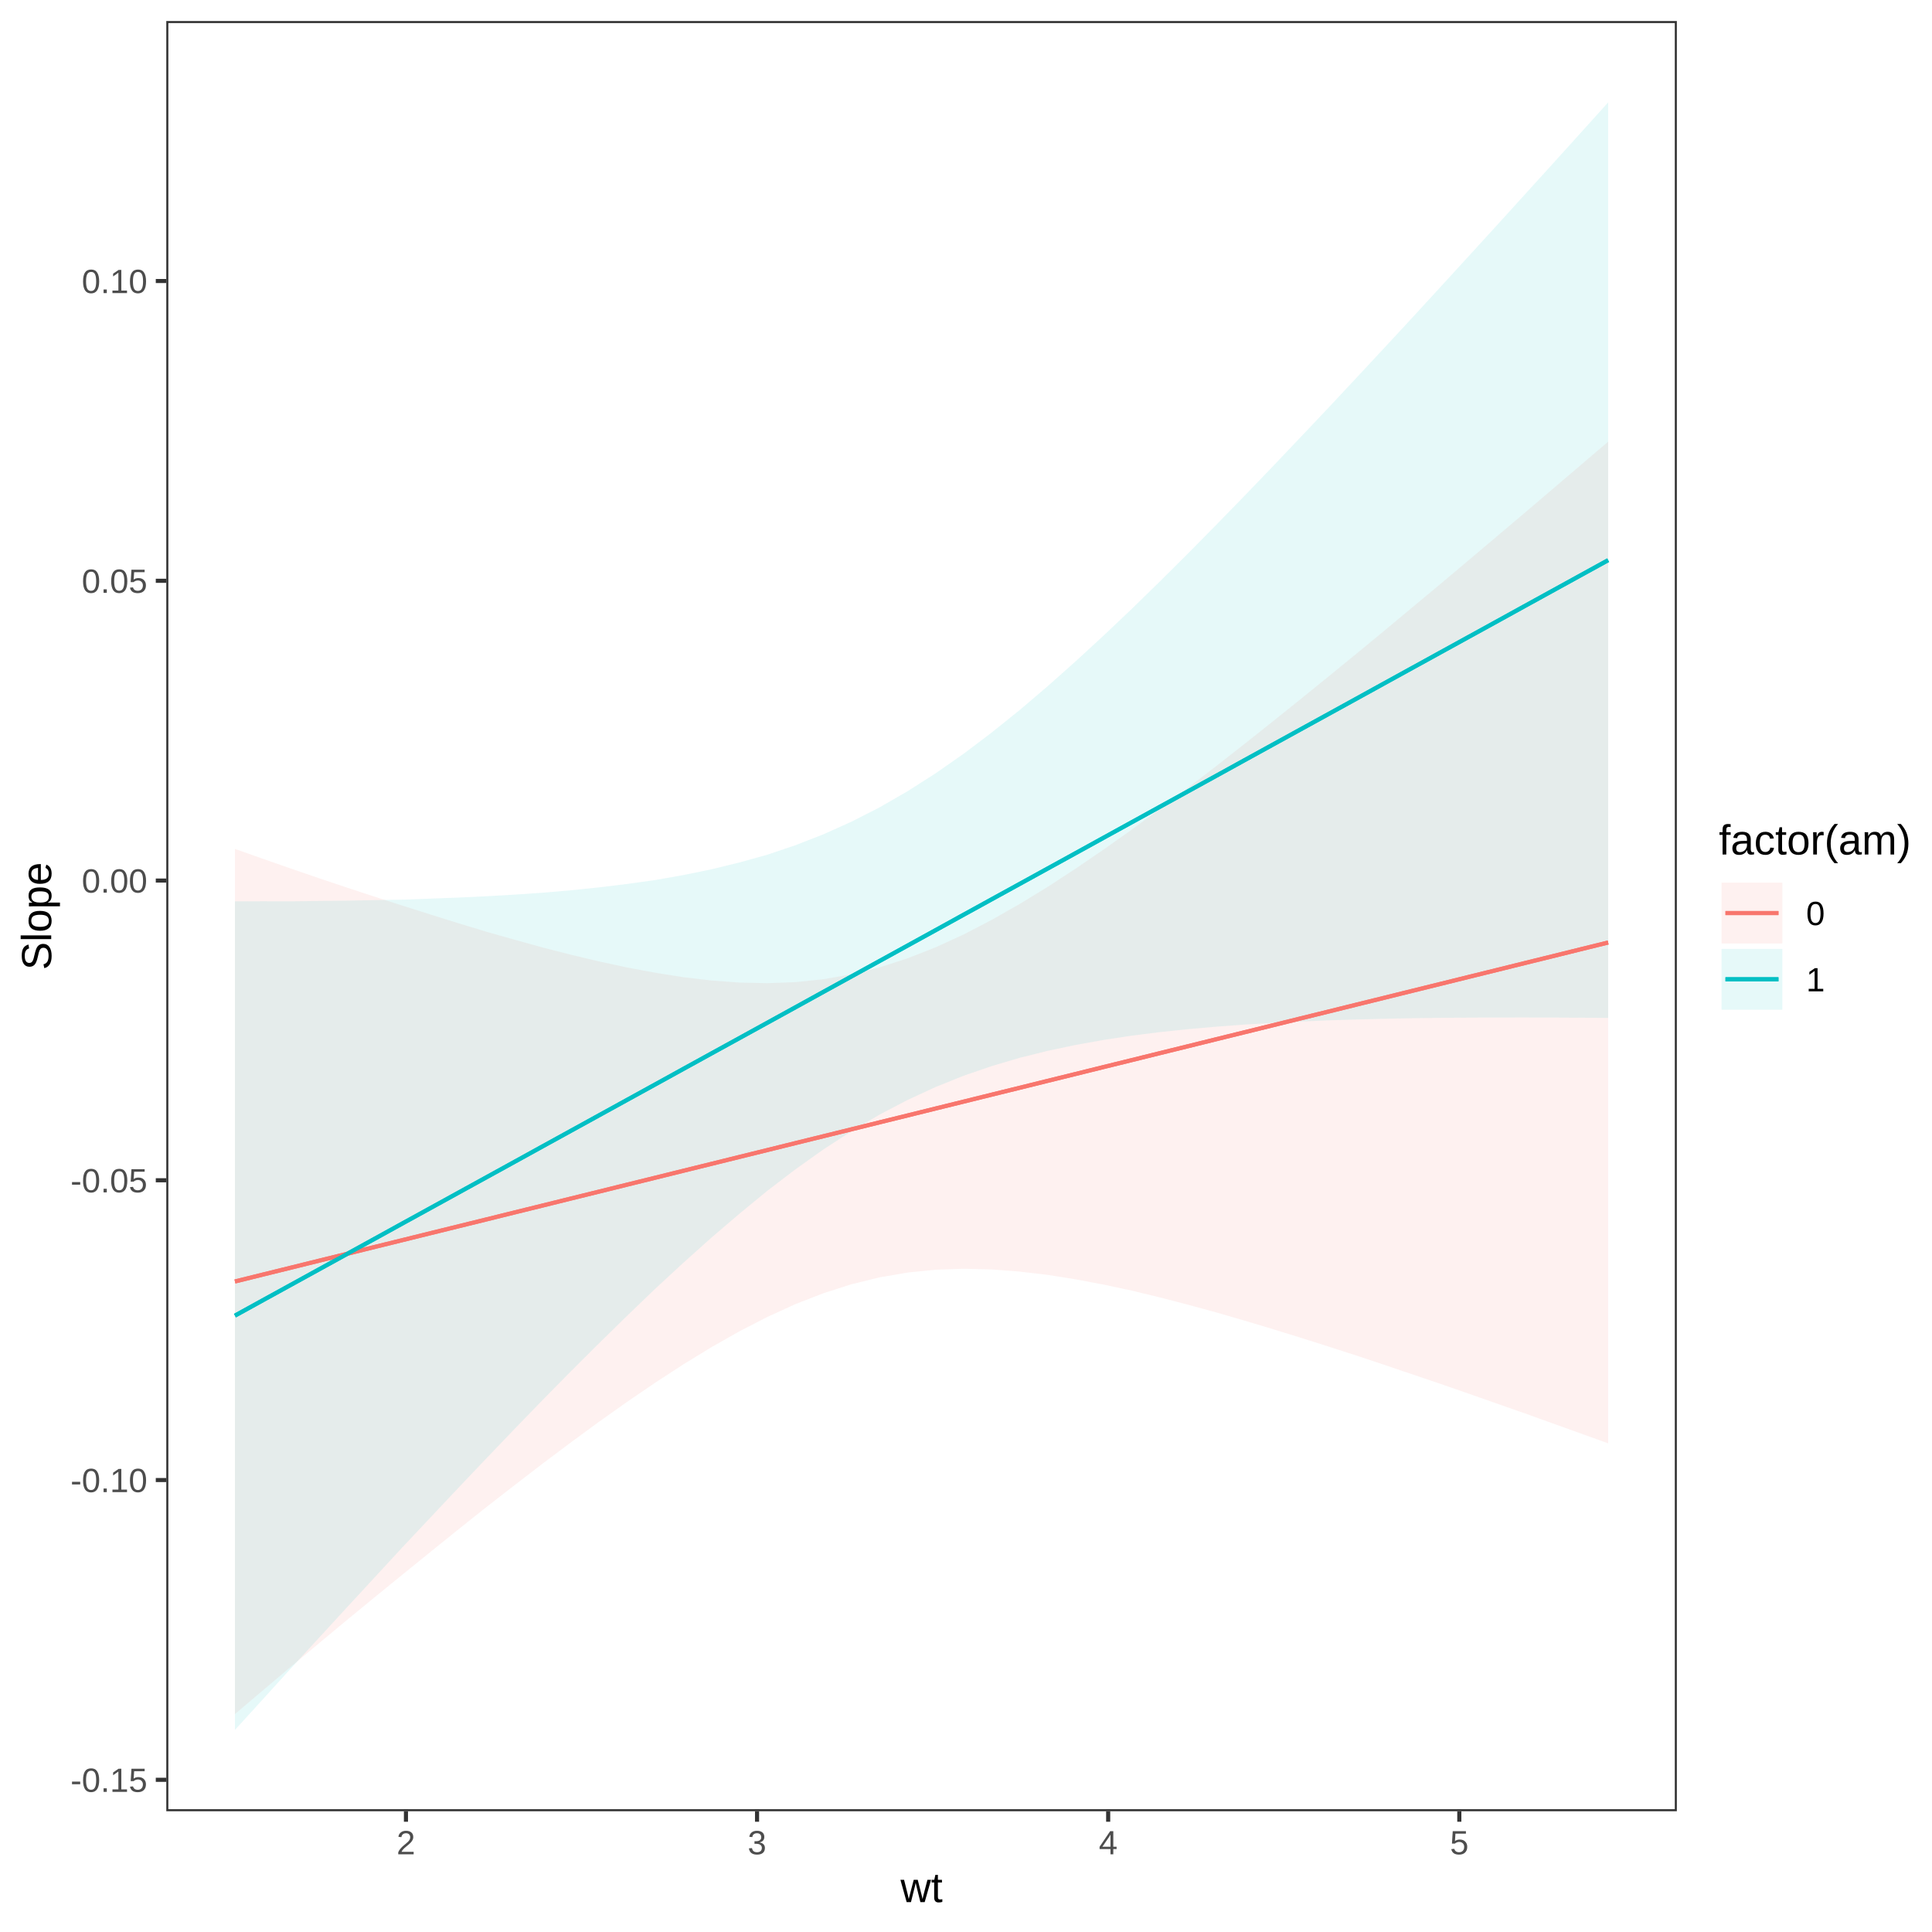
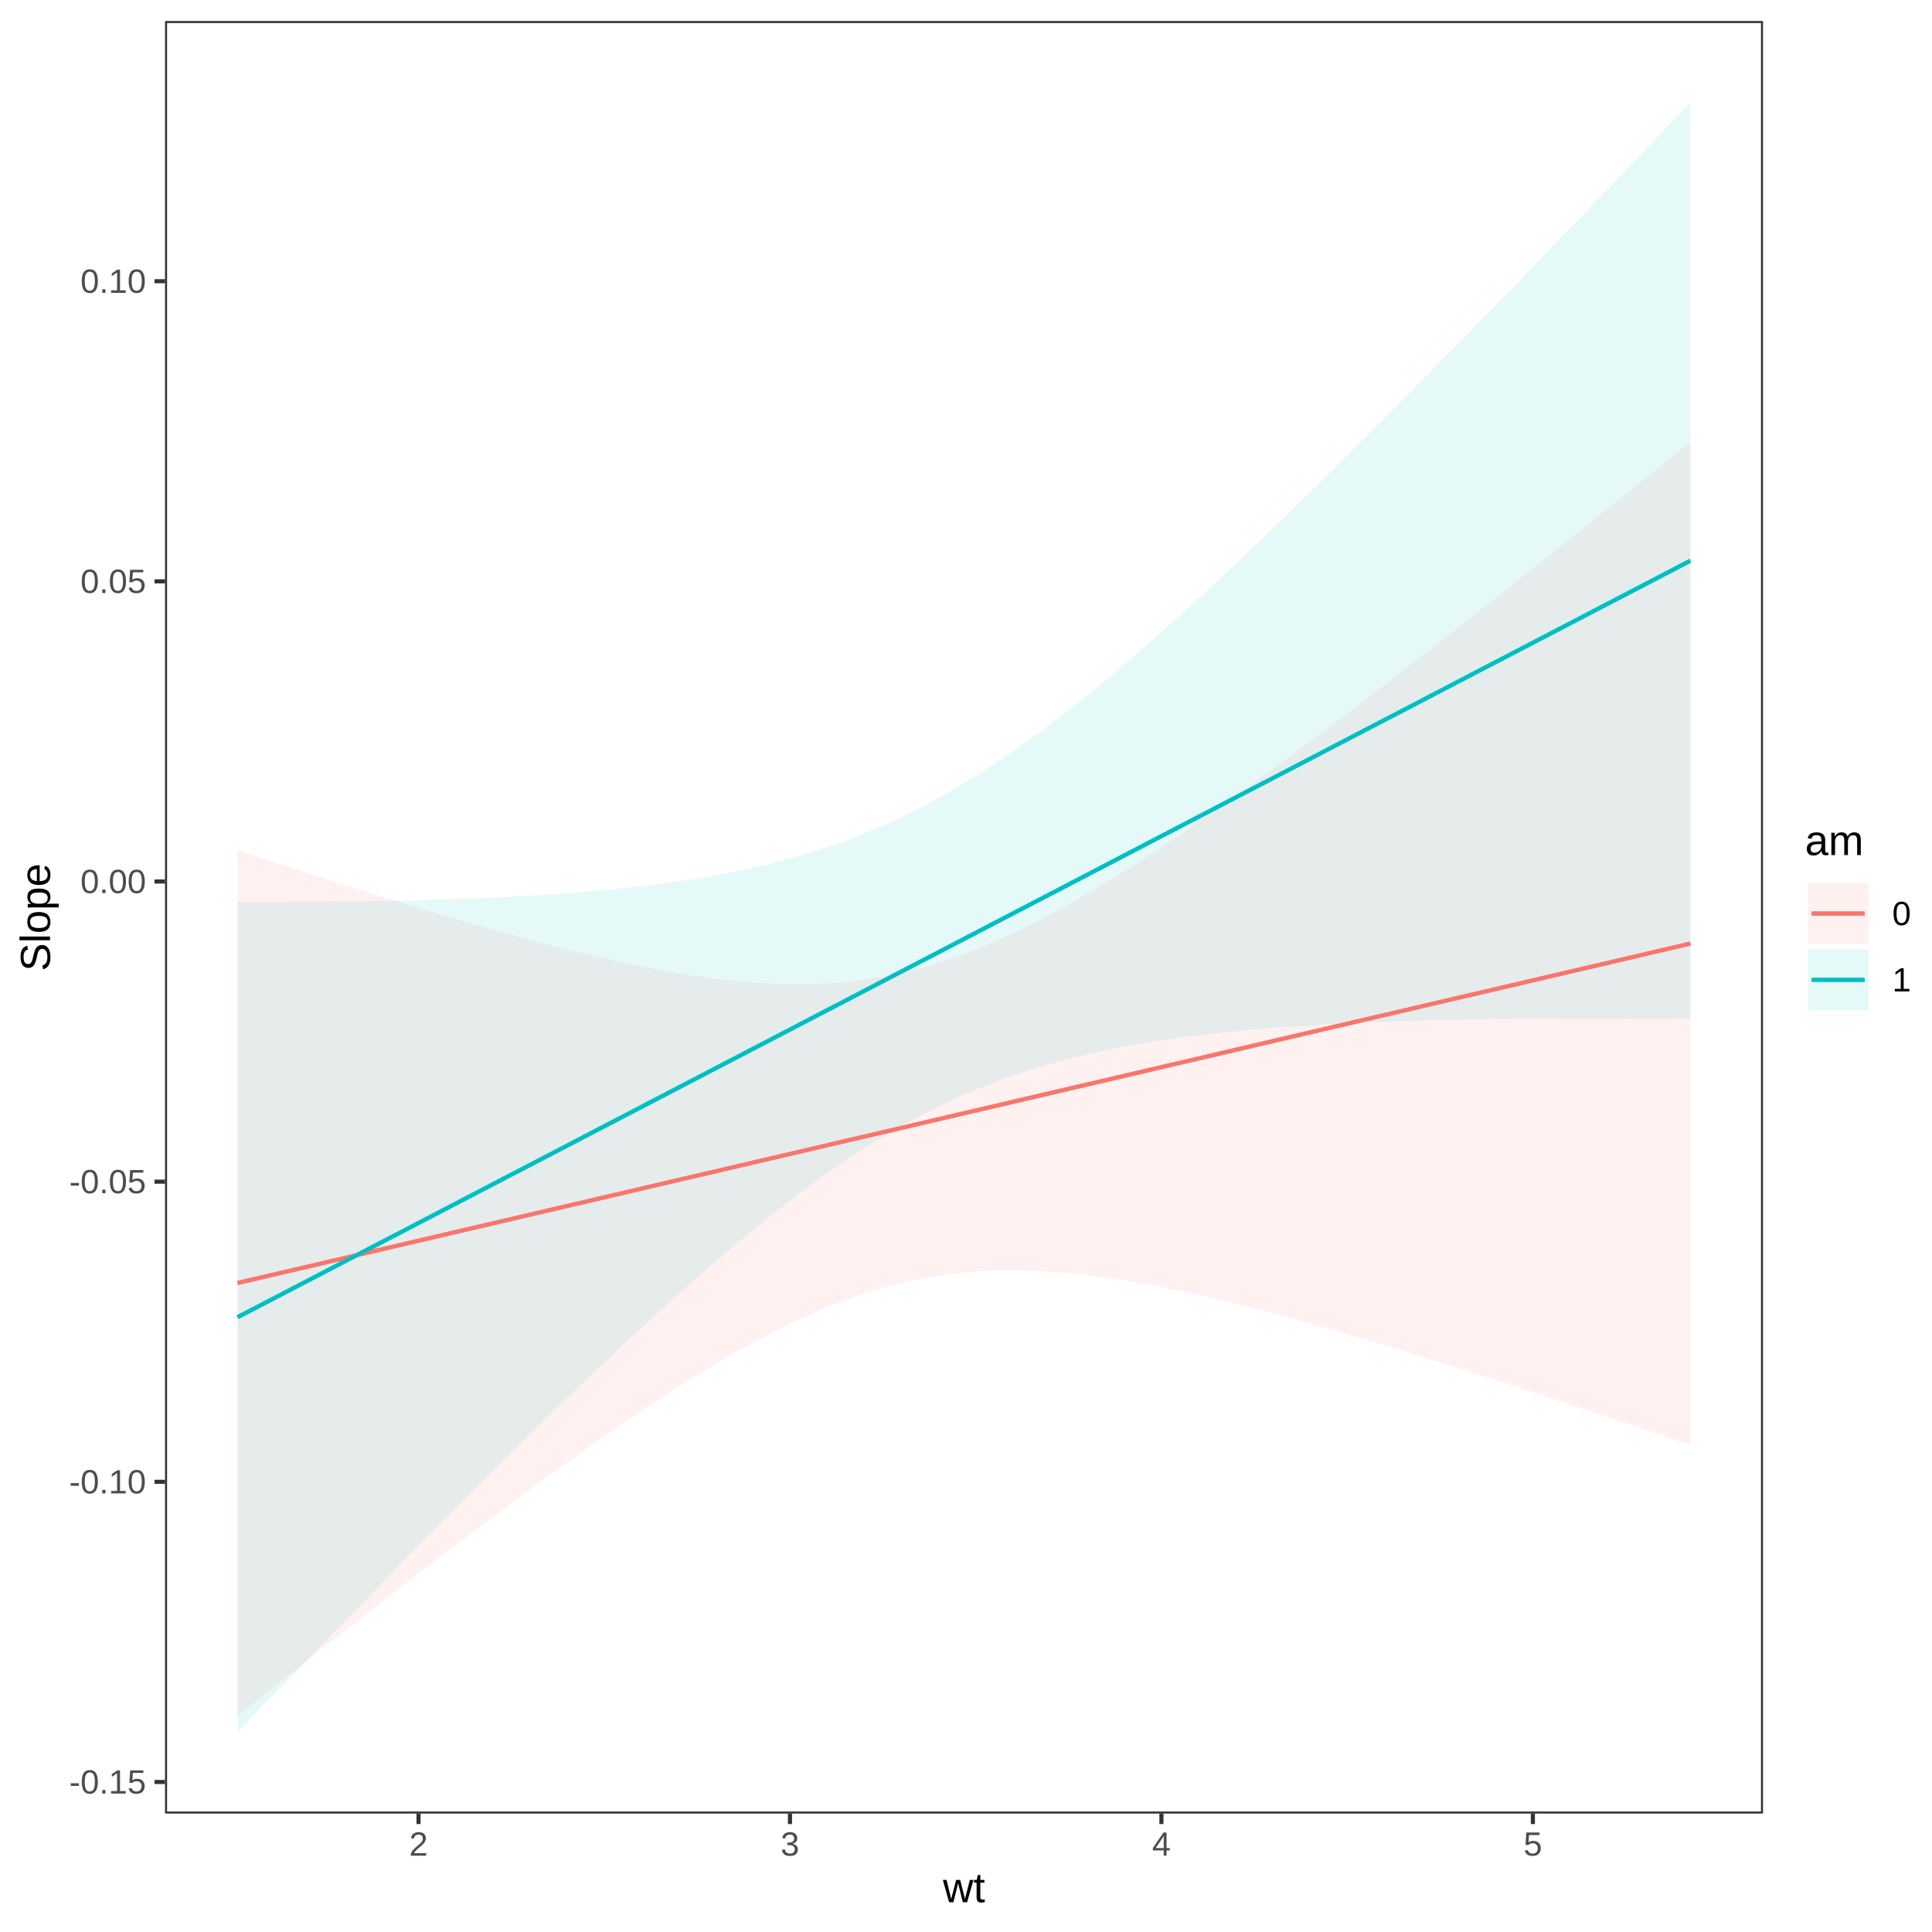
<svg xmlns="http://www.w3.org/2000/svg" width="504.00pt" height="504.00pt" viewBox="0 0 504.00 504.00">
  <g class="svglite">
    <defs>
      <style type="text/css">
    .svglite line, .svglite polyline, .svglite polygon, .svglite path, .svglite rect, .svglite circle {
      fill: none;
      stroke: #000000;
      stroke-linecap: round;
      stroke-linejoin: round;
      stroke-miterlimit: 10.00;
    }
    .svglite text {
      white-space: pre;
    }
    .svglite g.glyphgroup path {
      fill: inherit;
      stroke: none;
    }
  </style>
    </defs>
    <rect width="100%" height="100%" style="stroke: none; fill: #FFFFFF;" />
    <defs>
      <clipPath id="cpMC4wMHw1MDQuMDB8MC4wMHw1MDQuMDA=">
        <rect x="0.00" y="0.00" width="504.00" height="504.00" />
      </clipPath>
    </defs>
    <g clip-path="url(#cpMC4wMHw1MDQuMDB8MC4wMHw1MDQuMDA=)">
-       <rect x="0" y="0.00" width="504.00" height="504.00" style="stroke-width: 1.07; stroke: #FFFFFF; fill: #FFFFFF;" />
+       <rect x="0.00" y="0.00" width="504.00" height="504.00" style="stroke-width: 1.07; stroke: #FFFFFF; fill: #FFFFFF;" />
    </g>
    <defs>
-       <clipPath id="cpNDMuMzh8NDM3LjQ0fDUuNDh8NDcyLjUw">
-         <rect x="43.38" y="5.48" width="394.06" height="467.02" />
+       <clipPath id="cpNDMuMDV8NDU5LjkxfDUuNDh8NDczLjEw">
+         <rect x="43.05" y="5.48" width="416.87" height="467.62" />
      </clipPath>
    </defs>
-     <g clip-path="url(#cpNDMuMzh8NDM3LjQ0fDUuNDh8NDcyLjUw)">
-       <rect x="43.38" y="5.48" width="394.06" height="467.02" style="stroke-width: 1.07; stroke: none; fill: #FFFFFF;" />
-       <polygon points="61.29,221.45 68.60,224.04 75.91,226.60 83.22,229.10 90.53,231.56 97.84,233.96 105.15,236.30 112.47,238.62 119.78,240.91 127.09,243.12 134.40,245.19 141.71,247.21 149.02,249.08 156.33,250.82 163.64,252.40 170.95,253.76 178.26,254.92 185.57,255.78 192.89,256.32 200.20,256.48 207.51,256.21 214.82,255.44 222.13,254.17 229.44,252.36 236.75,250.00 244.06,247.13 251.37,243.78 258.68,239.98 266.00,235.82 273.31,231.35 280.62,226.58 287.93,221.59 295.24,216.42 302.55,211.04 309.86,205.53 317.17,199.93 324.48,194.20 331.79,188.40 339.10,182.53 346.42,176.60 353.73,170.63 361.04,164.60 368.35,158.51 375.66,152.43 382.97,146.27 390.28,140.10 397.59,133.92 404.90,127.69 412.21,121.45 419.52,115.22 419.52,376.52 412.21,373.89 404.90,371.27 397.59,368.64 390.28,366.08 382.97,363.51 375.66,360.97 368.35,358.50 361.04,356.02 353.73,353.59 346.42,351.23 339.10,348.91 331.79,346.65 324.48,344.46 317.17,342.34 309.86,340.35 302.55,338.45 295.24,336.68 287.93,335.12 280.62,333.74 273.31,332.58 266.00,331.72 258.68,331.16 251.37,330.98 244.06,331.23 236.75,331.97 229.44,333.23 222.13,335.02 214.82,337.36 207.51,340.20 200.20,343.54 192.89,347.30 185.57,351.45 178.26,355.93 170.95,360.69 163.64,365.67 156.33,370.85 149.02,376.21 141.71,381.69 134.40,387.31 127.09,392.99 119.78,398.81 112.47,404.71 105.15,410.64 97.84,416.59 90.53,422.59 83.22,428.67 75.91,434.77 68.60,440.95 61.29,447.15 " style="stroke-width: 0.00; stroke: none; stroke-linecap: butt; fill: #F8766D; fill-opacity: 0.10;" />
-       <polyline points="61.29,221.45 68.60,224.04 75.91,226.60 83.22,229.10 90.53,231.56 97.84,233.96 105.15,236.30 112.47,238.62 119.78,240.91 127.09,243.12 134.40,245.19 141.71,247.21 149.02,249.08 156.33,250.82 163.64,252.40 170.95,253.76 178.26,254.92 185.57,255.78 192.89,256.32 200.20,256.48 207.51,256.21 214.82,255.44 222.13,254.17 229.44,252.36 236.75,250.00 244.06,247.13 251.37,243.78 258.68,239.98 266.00,235.82 273.31,231.35 280.62,226.58 287.93,221.59 295.24,216.42 302.55,211.04 309.86,205.53 317.17,199.93 324.48,194.20 331.79,188.40 339.10,182.53 346.42,176.60 353.73,170.63 361.04,164.60 368.35,158.51 375.66,152.43 382.97,146.27 390.28,140.10 397.59,133.92 404.90,127.69 412.21,121.45 419.52,115.22 " style="stroke-width: 1.07; stroke: none; stroke-linecap: butt;" />
-       <polyline points="419.52,376.52 412.21,373.89 404.90,371.27 397.59,368.64 390.28,366.08 382.97,363.51 375.66,360.97 368.35,358.50 361.04,356.02 353.73,353.59 346.42,351.23 339.10,348.91 331.79,346.65 324.48,344.46 317.17,342.34 309.86,340.35 302.55,338.45 295.24,336.68 287.93,335.12 280.62,333.74 273.31,332.58 266.00,331.72 258.68,331.16 251.37,330.98 244.06,331.23 236.75,331.97 229.44,333.23 222.13,335.02 214.82,337.36 207.51,340.20 200.20,343.54 192.89,347.30 185.57,351.45 178.26,355.93 170.95,360.69 163.64,365.67 156.33,370.85 149.02,376.21 141.71,381.69 134.40,387.31 127.09,392.99 119.78,398.81 112.47,404.71 105.15,410.64 97.84,416.59 90.53,422.59 83.22,428.67 75.91,434.77 68.60,440.95 61.29,447.15 " style="stroke-width: 1.07; stroke: none; stroke-linecap: butt;" />
-       <polygon points="61.29,235.14 68.60,235.11 75.91,235.13 83.22,235.03 90.53,234.95 97.84,234.81 105.15,234.69 112.47,234.42 119.78,234.14 127.09,233.79 134.40,233.37 141.71,232.87 149.02,232.24 156.33,231.48 163.64,230.59 170.95,229.57 178.26,228.28 185.57,226.78 192.89,224.99 200.20,222.96 207.51,220.49 214.82,217.64 222.13,214.35 229.44,210.63 236.75,206.41 244.06,201.74 251.37,196.64 258.68,191.11 266.00,185.23 273.31,179.01 280.62,172.50 287.93,165.77 295.24,158.84 302.55,151.71 309.86,144.44 317.17,137.03 324.48,129.53 331.79,121.93 339.10,114.24 346.42,106.51 353.73,98.69 361.04,90.84 368.35,82.95 375.66,74.99 382.97,67.00 390.28,59.00 397.59,50.95 404.90,42.90 412.21,34.81 419.52,26.71 419.52,265.55 412.21,265.49 404.90,265.45 397.59,265.43 390.28,265.44 382.97,265.47 375.66,265.53 368.35,265.62 361.04,265.77 353.73,265.96 346.42,266.18 339.10,266.50 331.79,266.86 324.48,267.29 317.17,267.84 309.86,268.48 302.55,269.25 295.24,270.17 287.93,271.28 280.62,272.59 273.31,274.13 266.00,275.95 258.68,278.12 251.37,280.63 244.06,283.57 236.75,286.95 229.44,290.77 222.13,295.10 214.82,299.84 207.51,305.04 200.20,310.62 192.89,316.63 185.57,322.88 178.26,329.43 170.95,336.18 163.64,343.20 156.33,350.36 149.02,357.64 141.71,365.06 134.40,372.60 127.09,380.23 119.78,387.92 112.47,395.68 105.15,403.46 97.84,411.38 90.53,419.29 83.22,427.25 75.91,435.20 68.60,443.26 61.29,451.28 " style="stroke-width: 0.00; stroke: none; stroke-linecap: butt; fill: #00BFC4; fill-opacity: 0.10;" />
-       <polyline points="61.29,235.14 68.60,235.11 75.91,235.13 83.22,235.03 90.53,234.95 97.84,234.81 105.15,234.69 112.47,234.42 119.78,234.14 127.09,233.79 134.40,233.37 141.71,232.87 149.02,232.24 156.33,231.48 163.64,230.59 170.95,229.57 178.26,228.28 185.57,226.78 192.89,224.99 200.20,222.96 207.51,220.49 214.82,217.64 222.13,214.35 229.44,210.63 236.75,206.41 244.06,201.74 251.37,196.64 258.68,191.11 266.00,185.23 273.31,179.01 280.62,172.50 287.93,165.77 295.24,158.84 302.55,151.71 309.86,144.44 317.17,137.03 324.48,129.53 331.79,121.93 339.10,114.24 346.42,106.51 353.73,98.69 361.04,90.84 368.35,82.95 375.66,74.99 382.97,67.00 390.28,59.00 397.59,50.95 404.90,42.90 412.21,34.81 419.52,26.71 " style="stroke-width: 1.07; stroke: none; stroke-linecap: butt;" />
-       <polyline points="419.52,265.55 412.21,265.49 404.90,265.45 397.59,265.43 390.28,265.44 382.97,265.47 375.66,265.53 368.35,265.62 361.04,265.77 353.73,265.96 346.42,266.18 339.10,266.50 331.79,266.86 324.48,267.29 317.17,267.84 309.86,268.48 302.55,269.25 295.24,270.17 287.93,271.28 280.62,272.59 273.31,274.13 266.00,275.95 258.68,278.12 251.37,280.63 244.06,283.57 236.75,286.95 229.44,290.77 222.13,295.10 214.82,299.84 207.51,305.04 200.20,310.62 192.89,316.63 185.57,322.88 178.26,329.43 170.95,336.18 163.64,343.20 156.33,350.36 149.02,357.64 141.71,365.06 134.40,372.60 127.09,380.23 119.78,387.92 112.47,395.68 105.15,403.46 97.84,411.38 90.53,419.29 83.22,427.25 75.91,435.20 68.60,443.26 61.29,451.28 " style="stroke-width: 1.07; stroke: none; stroke-linecap: butt;" />
-       <polyline points="61.29,334.30 68.60,332.49 75.91,330.69 83.22,328.88 90.53,327.08 97.84,325.27 105.15,323.47 112.47,321.66 119.78,319.86 127.09,318.06 134.40,316.25 141.71,314.45 149.02,312.64 156.33,310.84 163.64,309.03 170.95,307.23 178.26,305.42 185.57,303.62 192.89,301.81 200.20,300.01 207.51,298.20 214.82,296.40 222.13,294.60 229.44,292.79 236.75,290.99 244.06,289.18 251.37,287.38 258.68,285.57 266.00,283.77 273.31,281.96 280.62,280.16 287.93,278.35 295.24,276.55 302.55,274.74 309.86,272.94 317.17,271.13 324.48,269.33 331.79,267.53 339.10,265.72 346.42,263.92 353.73,262.11 361.04,260.31 368.35,258.50 375.66,256.70 382.97,254.89 390.28,253.09 397.59,251.28 404.90,249.48 412.21,247.67 419.52,245.87 " style="stroke-width: 1.07; stroke: #F8766D; stroke-linecap: butt;" />
-       <polyline points="61.29,343.21 68.60,339.18 75.91,335.16 83.22,331.14 90.53,327.12 97.84,323.10 105.15,319.07 112.47,315.05 119.78,311.03 127.09,307.01 134.40,302.99 141.71,298.96 149.02,294.94 156.33,290.92 163.64,286.90 170.95,282.88 178.26,278.85 185.57,274.83 192.89,270.81 200.20,266.79 207.51,262.77 214.82,258.74 222.13,254.72 229.44,250.70 236.75,246.68 244.06,242.66 251.37,238.63 258.68,234.61 266.00,230.59 273.31,226.57 280.62,222.55 287.93,218.52 295.24,214.50 302.55,210.48 309.86,206.46 317.17,202.44 324.48,198.41 331.79,194.39 339.10,190.37 346.42,186.35 353.73,182.33 361.04,178.30 368.35,174.28 375.66,170.26 382.97,166.24 390.28,162.22 397.59,158.19 404.90,154.17 412.21,150.15 419.52,146.13 " style="stroke-width: 1.07; stroke: #00BFC4; stroke-linecap: butt;" />
-       <polyline points="61.29,334.30 68.60,332.49 75.91,330.69 83.22,328.88 90.53,327.08 97.84,325.27 105.15,323.47 112.47,321.66 119.78,319.86 127.09,318.06 134.40,316.25 141.71,314.45 149.02,312.64 156.33,310.84 163.64,309.03 170.95,307.23 178.26,305.42 185.57,303.62 192.89,301.81 200.20,300.01 207.51,298.20 214.82,296.40 222.13,294.60 229.44,292.79 236.75,290.99 244.06,289.18 251.37,287.38 258.68,285.57 266.00,283.77 273.31,281.96 280.62,280.16 287.93,278.35 295.24,276.55 302.55,274.74 309.86,272.94 317.17,271.13 324.48,269.33 331.79,267.53 339.10,265.72 346.42,263.92 353.73,262.11 361.04,260.31 368.35,258.50 375.66,256.70 382.97,254.89 390.28,253.09 397.59,251.28 404.90,249.48 412.21,247.67 419.52,245.87 " style="stroke-width: 1.07; stroke: #F8766D; stroke-linecap: butt;" />
-       <polyline points="61.29,343.21 68.60,339.18 75.91,335.16 83.22,331.14 90.53,327.12 97.84,323.10 105.15,319.07 112.47,315.05 119.78,311.03 127.09,307.01 134.40,302.99 141.71,298.96 149.02,294.94 156.33,290.92 163.64,286.90 170.95,282.88 178.26,278.85 185.57,274.83 192.89,270.81 200.20,266.79 207.51,262.77 214.82,258.74 222.13,254.72 229.44,250.70 236.75,246.68 244.06,242.66 251.37,238.63 258.68,234.61 266.00,230.59 273.31,226.57 280.62,222.55 287.93,218.52 295.24,214.50 302.55,210.48 309.86,206.46 317.17,202.44 324.48,198.41 331.79,194.39 339.10,190.37 346.42,186.35 353.73,182.33 361.04,178.30 368.35,174.28 375.66,170.26 382.97,166.24 390.28,162.22 397.59,158.19 404.90,154.17 412.21,150.15 419.52,146.13 " style="stroke-width: 1.07; stroke: #00BFC4; stroke-linecap: butt;" />
-       <rect x="43.38" y="5.48" width="394.06" height="467.02" style="stroke-width: 1.07; stroke: #333333;" />
+     <g clip-path="url(#cpNDMuMDV8NDU5LjkxfDUuNDh8NDczLjEw)">
+       <rect x="43.05" y="5.48" width="416.87" height="467.62" style="stroke-width: 1.07; stroke: none; fill: #FFFFFF;" />
+       <polygon points="61.99,221.72 69.73,224.32 77.46,226.85 85.20,229.39 92.93,231.76 100.66,234.28 108.40,236.59 116.13,238.95 123.87,241.20 131.60,243.37 139.33,245.50 147.07,247.49 154.80,249.37 162.54,251.09 170.27,252.70 178.01,254.08 185.74,255.22 193.47,256.07 201.21,256.61 208.94,256.77 216.68,256.50 224.41,255.74 232.14,254.46 239.88,252.64 247.61,250.29 255.35,247.41 263.08,244.06 270.81,240.26 278.55,236.09 286.28,231.59 294.02,226.83 301.75,221.85 309.48,216.61 317.22,211.26 324.95,205.75 332.69,200.12 340.42,194.40 348.15,188.61 355.89,182.73 363.62,176.79 371.36,170.79 379.09,164.75 386.82,158.65 394.56,152.55 402.29,146.40 410.03,140.22 417.76,134.02 425.50,127.83 433.23,121.57 440.96,115.30 440.96,376.99 433.23,374.34 425.50,371.69 417.76,369.11 410.03,366.53 402.29,363.96 394.56,361.43 386.82,358.94 379.09,356.45 371.36,354.03 363.62,351.65 355.89,349.32 348.15,347.06 340.42,344.88 332.69,342.77 324.95,340.75 317.22,338.86 309.48,337.12 301.75,335.49 294.02,334.13 286.28,332.98 278.55,332.09 270.81,331.54 263.08,331.35 255.35,331.62 247.61,332.36 239.88,333.61 232.14,335.41 224.41,337.74 216.68,340.59 208.94,343.94 201.21,347.72 193.47,351.87 185.74,356.33 178.01,361.09 170.27,366.09 162.54,371.30 154.80,376.64 147.07,382.14 139.33,387.74 131.60,393.48 123.87,399.27 116.13,405.13 108.40,411.10 100.66,417.03 92.93,423.16 85.20,429.15 77.46,435.30 69.73,441.44 61.99,447.66 " style="stroke-width: 0.00; stroke: none; stroke-linecap: butt; fill: #F8766D; fill-opacity: 0.10;" />
+       <polyline points="61.99,221.72 69.73,224.32 77.46,226.85 85.20,229.39 92.93,231.76 100.66,234.28 108.40,236.59 116.13,238.95 123.87,241.20 131.60,243.37 139.33,245.50 147.07,247.49 154.80,249.37 162.54,251.09 170.27,252.70 178.01,254.08 185.74,255.22 193.47,256.07 201.21,256.61 208.94,256.77 216.68,256.50 224.41,255.74 232.14,254.46 239.88,252.64 247.61,250.29 255.35,247.41 263.08,244.06 270.81,240.26 278.55,236.09 286.28,231.59 294.02,226.83 301.75,221.85 309.48,216.61 317.22,211.26 324.95,205.75 332.69,200.12 340.42,194.40 348.15,188.61 355.89,182.73 363.62,176.79 371.36,170.79 379.09,164.75 386.82,158.65 394.56,152.55 402.29,146.40 410.03,140.22 417.76,134.02 425.50,127.83 433.23,121.57 440.96,115.30 " style="stroke-width: 1.07; stroke: none; stroke-linecap: butt;" />
+       <polyline points="440.96,376.99 433.23,374.34 425.50,371.69 417.76,369.11 410.03,366.53 402.29,363.96 394.56,361.43 386.82,358.94 379.09,356.45 371.36,354.03 363.62,351.65 355.89,349.32 348.15,347.06 340.42,344.88 332.69,342.77 324.95,340.75 317.22,338.86 309.48,337.12 301.75,335.49 294.02,334.13 286.28,332.98 278.55,332.09 270.81,331.54 263.08,331.35 255.35,331.62 247.61,332.36 239.88,333.61 232.14,335.41 224.41,337.74 216.68,340.59 208.94,343.94 201.21,347.72 193.47,351.87 185.74,356.33 178.01,361.09 170.27,366.09 162.54,371.30 154.80,376.64 147.07,382.14 139.33,387.74 131.60,393.48 123.87,399.27 116.13,405.13 108.40,411.10 100.66,417.03 92.93,423.16 85.20,429.15 77.46,435.30 69.73,441.44 61.99,447.66 " style="stroke-width: 1.07; stroke: none; stroke-linecap: butt;" />
+       <polygon points="61.99,235.37 69.73,235.40 77.46,235.27 85.20,235.25 92.93,235.11 100.66,235.01 108.40,234.92 116.13,234.60 123.87,234.41 131.60,233.98 139.33,233.58 147.07,233.12 154.80,232.45 162.54,231.69 170.27,230.80 178.01,229.77 185.74,228.50 193.47,227.00 201.21,225.24 208.94,223.14 216.68,220.73 224.41,217.86 232.14,214.60 239.88,210.83 247.61,206.65 255.35,201.96 263.08,196.86 270.81,191.31 278.55,185.43 286.28,179.21 294.02,172.69 301.75,165.97 309.48,159.01 317.22,151.85 324.95,144.61 332.69,137.21 340.42,129.68 348.15,122.08 355.89,114.35 363.62,106.61 371.36,98.81 379.09,90.95 386.82,83.01 394.56,75.09 402.29,67.04 410.03,59.04 417.76,51.00 425.50,42.96 433.23,34.87 440.96,26.73 440.96,265.81 433.23,265.73 425.50,265.70 417.76,265.71 410.03,265.73 402.29,265.78 394.56,265.79 386.82,265.92 379.09,266.04 371.36,266.23 363.62,266.48 355.89,266.80 348.15,267.13 340.42,267.58 332.69,268.10 324.95,268.76 317.22,269.56 309.48,270.46 301.75,271.56 294.02,272.89 286.28,274.42 278.55,276.26 270.81,278.44 263.08,280.95 255.35,283.89 247.61,287.26 239.88,291.13 232.14,295.42 224.41,300.21 216.68,305.40 208.94,311.04 201.21,317.00 193.47,323.29 185.74,329.85 178.01,336.63 170.27,343.66 162.54,350.82 154.80,358.11 147.07,365.50 139.33,373.09 131.60,380.75 123.87,388.38 116.13,396.24 108.40,403.97 100.66,411.93 92.93,419.89 85.20,427.81 77.46,435.84 69.73,443.76 61.99,451.85 " style="stroke-width: 0.00; stroke: none; stroke-linecap: butt; fill: #00BFC4; fill-opacity: 0.10;" />
+       <polyline points="61.99,235.37 69.73,235.40 77.46,235.27 85.20,235.25 92.93,235.11 100.66,235.01 108.40,234.92 116.13,234.60 123.87,234.41 131.60,233.98 139.33,233.58 147.07,233.12 154.80,232.45 162.54,231.69 170.27,230.80 178.01,229.77 185.74,228.50 193.47,227.00 201.21,225.24 208.94,223.14 216.68,220.73 224.41,217.86 232.14,214.60 239.88,210.83 247.61,206.65 255.35,201.96 263.08,196.86 270.81,191.31 278.55,185.43 286.28,179.21 294.02,172.69 301.75,165.97 309.48,159.01 317.22,151.85 324.95,144.61 332.69,137.21 340.42,129.68 348.15,122.08 355.89,114.35 363.62,106.61 371.36,98.81 379.09,90.95 386.82,83.01 394.56,75.09 402.29,67.04 410.03,59.04 417.76,51.00 425.50,42.96 433.23,34.87 440.96,26.73 " style="stroke-width: 1.07; stroke: none; stroke-linecap: butt;" />
+       <polyline points="440.96,265.81 433.23,265.73 425.50,265.70 417.76,265.71 410.03,265.73 402.29,265.78 394.56,265.79 386.82,265.92 379.09,266.04 371.36,266.23 363.62,266.48 355.89,266.80 348.15,267.13 340.42,267.58 332.69,268.10 324.95,268.76 317.22,269.56 309.48,270.46 301.75,271.56 294.02,272.89 286.28,274.42 278.55,276.26 270.81,278.44 263.08,280.95 255.35,283.89 247.61,287.26 239.88,291.13 232.14,295.42 224.41,300.21 216.68,305.40 208.94,311.04 201.21,317.00 193.47,323.29 185.74,329.85 178.01,336.63 170.27,343.66 162.54,350.82 154.80,358.11 147.07,365.50 139.33,373.09 131.60,380.75 123.87,388.38 116.13,396.24 108.40,403.97 100.66,411.93 92.93,419.89 85.20,427.81 77.46,435.84 69.73,443.76 61.99,451.85 " style="stroke-width: 1.07; stroke: none; stroke-linecap: butt;" />
+       <polyline points="61.99,334.69 69.73,332.88 77.46,331.08 85.20,329.27 92.93,327.46 100.66,325.65 108.40,323.85 116.13,322.04 123.87,320.23 131.60,318.43 139.33,316.62 147.07,314.81 154.80,313.01 162.54,311.20 170.27,309.39 178.01,307.58 185.74,305.78 193.47,303.97 201.21,302.16 208.94,300.36 216.68,298.55 224.41,296.74 232.14,294.94 239.88,293.13 247.61,291.32 255.35,289.51 263.08,287.71 270.81,285.90 278.55,284.09 286.28,282.29 294.02,280.48 301.75,278.67 309.48,276.87 317.22,275.06 324.95,273.25 332.69,271.44 340.42,269.64 348.15,267.83 355.89,266.02 363.62,264.22 371.36,262.41 379.09,260.60 386.82,258.80 394.56,256.99 402.29,255.18 410.03,253.37 417.76,251.57 425.50,249.76 433.23,247.95 440.96,246.15 " style="stroke-width: 1.07; stroke: #F8766D; stroke-linecap: butt;" />
+       <polyline points="61.99,343.61 69.73,339.58 77.46,335.56 85.20,331.53 92.93,327.50 100.66,323.47 108.40,319.45 116.13,315.42 123.87,311.39 131.60,307.36 139.33,303.34 147.07,299.31 154.80,295.28 162.54,291.26 170.27,287.23 178.01,283.20 185.74,279.17 193.47,275.15 201.21,271.12 208.94,267.09 216.68,263.06 224.41,259.04 232.14,255.01 239.88,250.98 247.61,246.96 255.35,242.93 263.08,238.90 270.81,234.87 278.55,230.85 286.28,226.82 294.02,222.79 301.75,218.76 309.48,214.74 317.22,210.71 324.95,206.68 332.69,202.66 340.42,198.63 348.15,194.60 355.89,190.57 363.62,186.55 371.36,182.52 379.09,178.49 386.82,174.46 394.56,170.44 402.29,166.41 410.03,162.38 417.76,158.35 425.50,154.33 433.23,150.30 440.96,146.27 " style="stroke-width: 1.07; stroke: #00BFC4; stroke-linecap: butt;" />
+       <polyline points="61.99,334.69 69.73,332.88 77.46,331.08 85.20,329.27 92.93,327.46 100.66,325.65 108.40,323.85 116.13,322.04 123.87,320.23 131.60,318.43 139.33,316.62 147.07,314.81 154.80,313.01 162.54,311.20 170.27,309.39 178.01,307.58 185.74,305.78 193.47,303.97 201.21,302.16 208.94,300.36 216.68,298.55 224.41,296.74 232.14,294.94 239.88,293.13 247.61,291.32 255.35,289.51 263.08,287.71 270.81,285.90 278.55,284.09 286.28,282.29 294.02,280.48 301.75,278.67 309.48,276.87 317.22,275.06 324.95,273.25 332.69,271.44 340.42,269.64 348.15,267.83 355.89,266.02 363.62,264.22 371.36,262.41 379.09,260.60 386.82,258.80 394.56,256.99 402.29,255.18 410.03,253.37 417.76,251.57 425.50,249.76 433.23,247.95 440.96,246.15 " style="stroke-width: 1.07; stroke: #F8766D; stroke-linecap: butt;" />
+       <polyline points="61.99,343.61 69.73,339.58 77.46,335.56 85.20,331.53 92.93,327.50 100.66,323.47 108.40,319.45 116.13,315.42 123.87,311.39 131.60,307.36 139.33,303.34 147.07,299.31 154.80,295.28 162.54,291.26 170.27,287.23 178.01,283.20 185.74,279.17 193.47,275.15 201.21,271.12 208.94,267.09 216.68,263.06 224.41,259.04 232.14,255.01 239.88,250.98 247.61,246.96 255.35,242.93 263.08,238.90 270.81,234.87 278.55,230.85 286.28,226.82 294.02,222.79 301.75,218.76 309.48,214.74 317.22,210.71 324.95,206.68 332.69,202.66 340.42,198.63 348.15,194.60 355.89,190.57 363.62,186.55 371.36,182.52 379.09,178.49 386.82,174.46 394.56,170.44 402.29,166.41 410.03,162.38 417.76,158.35 425.50,154.33 433.23,150.30 440.96,146.27 " style="stroke-width: 1.07; stroke: #00BFC4; stroke-linecap: butt;" />
+       <rect x="43.05" y="5.48" width="416.87" height="467.62" style="stroke-width: 1.07; stroke: #333333;" />
    </g>
    <g clip-path="url(#cpMC4wMHw1MDQuMDB8MC4wMHw1MDQuMDA=)">
-       <text x="38.45" y="467.45" text-anchor="end" style="font-size: 8.80px;fill: #4D4D4D; font-family: &quot;Arial&quot;;" textLength="20.03px" lengthAdjust="spacingAndGlyphs">-0.15</text>
-       <text x="38.45" y="389.25" text-anchor="end" style="font-size: 8.80px;fill: #4D4D4D; font-family: &quot;Arial&quot;;" textLength="20.03px" lengthAdjust="spacingAndGlyphs">-0.10</text>
-       <text x="38.45" y="311.05" text-anchor="end" style="font-size: 8.80px;fill: #4D4D4D; font-family: &quot;Arial&quot;;" textLength="20.03px" lengthAdjust="spacingAndGlyphs">-0.05</text>
-       <text x="38.45" y="232.86" text-anchor="end" style="font-size: 8.80px;fill: #4D4D4D; font-family: &quot;Arial&quot;;" textLength="17.11px" lengthAdjust="spacingAndGlyphs">0.00</text>
-       <text x="38.45" y="154.66" text-anchor="end" style="font-size: 8.80px;fill: #4D4D4D; font-family: &quot;Arial&quot;;" textLength="17.11px" lengthAdjust="spacingAndGlyphs">0.05</text>
-       <text x="38.45" y="76.46" text-anchor="end" style="font-size: 8.80px;fill: #4D4D4D; font-family: &quot;Arial&quot;;" textLength="17.11px" lengthAdjust="spacingAndGlyphs">0.10</text>
-       <polyline points="40.64,464.30 43.38,464.30 " style="stroke-width: 1.07; stroke: #333333; stroke-linecap: butt;" />
-       <polyline points="40.64,386.10 43.38,386.10 " style="stroke-width: 1.07; stroke: #333333; stroke-linecap: butt;" />
-       <polyline points="40.64,307.90 43.38,307.90 " style="stroke-width: 1.07; stroke: #333333; stroke-linecap: butt;" />
-       <polyline points="40.64,229.71 43.38,229.71 " style="stroke-width: 1.07; stroke: #333333; stroke-linecap: butt;" />
-       <polyline points="40.64,151.51 43.38,151.51 " style="stroke-width: 1.07; stroke: #333333; stroke-linecap: butt;" />
-       <polyline points="40.64,73.31 43.38,73.31 " style="stroke-width: 1.07; stroke: #333333; stroke-linecap: butt;" />
-       <polyline points="105.90,475.24 105.90,472.50 " style="stroke-width: 1.07; stroke: #333333; stroke-linecap: butt;" />
-       <polyline points="197.49,475.24 197.49,472.50 " style="stroke-width: 1.07; stroke: #333333; stroke-linecap: butt;" />
-       <polyline points="289.09,475.24 289.09,472.50 " style="stroke-width: 1.07; stroke: #333333; stroke-linecap: butt;" />
-       <polyline points="380.69,475.24 380.69,472.50 " style="stroke-width: 1.07; stroke: #333333; stroke-linecap: butt;" />
-       <text x="105.90" y="483.74" text-anchor="middle" style="font-size: 8.80px;fill: #4D4D4D; font-family: &quot;Arial&quot;;" textLength="4.89px" lengthAdjust="spacingAndGlyphs">2</text>
-       <text x="197.49" y="483.74" text-anchor="middle" style="font-size: 8.80px;fill: #4D4D4D; font-family: &quot;Arial&quot;;" textLength="4.89px" lengthAdjust="spacingAndGlyphs">3</text>
-       <text x="289.09" y="483.74" text-anchor="middle" style="font-size: 8.80px;fill: #4D4D4D; font-family: &quot;Arial&quot;;" textLength="4.89px" lengthAdjust="spacingAndGlyphs">4</text>
-       <text x="380.69" y="483.74" text-anchor="middle" style="font-size: 8.80px;fill: #4D4D4D; font-family: &quot;Arial&quot;;" textLength="4.89px" lengthAdjust="spacingAndGlyphs">5</text>
-       <text x="240.41" y="496.20" text-anchor="middle" style="font-size: 11.00px; font-family: &quot;Arial&quot;;" textLength="11.00px" lengthAdjust="spacingAndGlyphs">wt</text>
-       <text transform="translate(13.36,238.99) rotate(-90)" text-anchor="middle" style="font-size: 11.00px; font-family: &quot;Arial&quot;;" textLength="28.16px" lengthAdjust="spacingAndGlyphs">Slope</text>
-       <rect x="448.40" y="213.87" width="50.12" height="50.23" style="stroke-width: 1.07; stroke: none; fill: #FFFFFF;" />
-       <text x="448.40" y="222.91" style="font-size: 11.00px; font-family: &quot;Arial&quot;;" textLength="50.12px" lengthAdjust="spacingAndGlyphs">factor(am)</text>
-       <rect x="448.40" y="229.55" width="17.28" height="17.28" style="stroke-width: 1.07; stroke: none; fill: #FFFFFF;" />
-       <rect x="449.10" y="230.26" width="15.86" height="15.86" style="stroke-width: 1.07; stroke: none; stroke-linecap: butt; stroke-linejoin: miter; fill: #F8766D; fill-opacity: 0.10;" />
-       <line x1="450.12" y1="238.19" x2="463.95" y2="238.19" style="stroke-width: 1.07; stroke: #F8766D; stroke-linecap: butt;" />
-       <line x1="450.12" y1="238.19" x2="463.95" y2="238.19" style="stroke-width: 1.07; stroke: #F8766D; stroke-linecap: butt;" />
-       <rect x="448.40" y="246.83" width="17.28" height="17.28" style="stroke-width: 1.07; stroke: none; fill: #FFFFFF;" />
-       <rect x="449.10" y="247.54" width="15.86" height="15.86" style="stroke-width: 1.07; stroke: none; stroke-linecap: butt; stroke-linejoin: miter; fill: #00BFC4; fill-opacity: 0.10;" />
-       <line x1="450.12" y1="255.47" x2="463.95" y2="255.47" style="stroke-width: 1.07; stroke: #00BFC4; stroke-linecap: butt;" />
-       <line x1="450.12" y1="255.47" x2="463.95" y2="255.47" style="stroke-width: 1.07; stroke: #00BFC4; stroke-linecap: butt;" />
-       <text x="471.16" y="241.34" style="font-size: 8.80px; font-family: &quot;Arial&quot;;" textLength="4.89px" lengthAdjust="spacingAndGlyphs">0</text>
-       <text x="471.16" y="258.62" style="font-size: 8.80px; font-family: &quot;Arial&quot;;" textLength="4.89px" lengthAdjust="spacingAndGlyphs">1</text>
+       <text x="38.11" y="467.89" text-anchor="end" style="font-size: 8.80px;fill: #4D4D4D; font-family: &quot;Arimo&quot;;" textLength="20.03px" lengthAdjust="spacingAndGlyphs">-0.15</text>
+       <text x="38.11" y="389.59" text-anchor="end" style="font-size: 8.80px;fill: #4D4D4D; font-family: &quot;Arimo&quot;;" textLength="20.03px" lengthAdjust="spacingAndGlyphs">-0.10</text>
+       <text x="38.11" y="311.29" text-anchor="end" style="font-size: 8.80px;fill: #4D4D4D; font-family: &quot;Arimo&quot;;" textLength="20.03px" lengthAdjust="spacingAndGlyphs">-0.05</text>
+       <text x="38.11" y="232.99" text-anchor="end" style="font-size: 8.80px;fill: #4D4D4D; font-family: &quot;Arimo&quot;;" textLength="17.11px" lengthAdjust="spacingAndGlyphs">0.00</text>
+       <text x="38.11" y="154.69" text-anchor="end" style="font-size: 8.80px;fill: #4D4D4D; font-family: &quot;Arimo&quot;;" textLength="17.11px" lengthAdjust="spacingAndGlyphs">0.05</text>
+       <text x="38.11" y="76.39" text-anchor="end" style="font-size: 8.80px;fill: #4D4D4D; font-family: &quot;Arimo&quot;;" textLength="17.11px" lengthAdjust="spacingAndGlyphs">0.10</text>
+       <polyline points="40.31,464.86 43.05,464.86 " style="stroke-width: 1.07; stroke: #333333; stroke-linecap: butt;" />
+       <polyline points="40.31,386.56 43.05,386.56 " style="stroke-width: 1.07; stroke: #333333; stroke-linecap: butt;" />
+       <polyline points="40.31,308.26 43.05,308.26 " style="stroke-width: 1.07; stroke: #333333; stroke-linecap: butt;" />
+       <polyline points="40.31,229.96 43.05,229.96 " style="stroke-width: 1.07; stroke: #333333; stroke-linecap: butt;" />
+       <polyline points="40.31,151.66 43.05,151.66 " style="stroke-width: 1.07; stroke: #333333; stroke-linecap: butt;" />
+       <polyline points="40.31,73.36 43.05,73.36 " style="stroke-width: 1.07; stroke: #333333; stroke-linecap: butt;" />
+       <polyline points="109.18,475.84 109.18,473.10 " style="stroke-width: 1.07; stroke: #333333; stroke-linecap: butt;" />
+       <polyline points="206.08,475.84 206.08,473.10 " style="stroke-width: 1.07; stroke: #333333; stroke-linecap: butt;" />
+       <polyline points="302.98,475.84 302.98,473.10 " style="stroke-width: 1.07; stroke: #333333; stroke-linecap: butt;" />
+       <polyline points="399.88,475.84 399.88,473.10 " style="stroke-width: 1.07; stroke: #333333; stroke-linecap: butt;" />
+       <text x="109.18" y="484.09" text-anchor="middle" style="font-size: 8.80px;fill: #4D4D4D; font-family: &quot;Arimo&quot;;" textLength="4.89px" lengthAdjust="spacingAndGlyphs">2</text>
+       <text x="206.08" y="484.09" text-anchor="middle" style="font-size: 8.80px;fill: #4D4D4D; font-family: &quot;Arimo&quot;;" textLength="4.89px" lengthAdjust="spacingAndGlyphs">3</text>
+       <text x="302.98" y="484.09" text-anchor="middle" style="font-size: 8.80px;fill: #4D4D4D; font-family: &quot;Arimo&quot;;" textLength="4.89px" lengthAdjust="spacingAndGlyphs">4</text>
+       <text x="399.88" y="484.09" text-anchor="middle" style="font-size: 8.80px;fill: #4D4D4D; font-family: &quot;Arimo&quot;;" textLength="4.89px" lengthAdjust="spacingAndGlyphs">5</text>
+       <text x="251.48" y="496.23" text-anchor="middle" style="font-size: 11.00px; font-family: &quot;Arimo&quot;;" textLength="11.00px" lengthAdjust="spacingAndGlyphs">wt</text>
+       <text transform="translate(13.05,239.29) rotate(-90)" text-anchor="middle" style="font-size: 11.00px; font-family: &quot;Arimo&quot;;" textLength="28.16px" lengthAdjust="spacingAndGlyphs">Slope</text>
+       <rect x="470.87" y="214.34" width="27.65" height="49.90" style="stroke-width: 1.07; stroke: none; fill: #FFFFFF;" />
+       <text x="470.87" y="223.06" style="font-size: 11.00px; font-family: &quot;Arimo&quot;;" textLength="15.28px" lengthAdjust="spacingAndGlyphs">am</text>
+       <rect x="470.87" y="229.68" width="17.28" height="17.28" style="stroke-width: 1.07; stroke: none; fill: #FFFFFF;" />
+       <rect x="471.58" y="230.39" width="15.86" height="15.86" style="stroke-width: 1.07; stroke: none; stroke-linecap: butt; fill: #F8766D; fill-opacity: 0.10;" />
+       <line x1="472.60" y1="238.32" x2="486.42" y2="238.32" style="stroke-width: 1.07; stroke: #F8766D; stroke-linecap: butt;" />
+       <line x1="472.60" y1="238.32" x2="486.42" y2="238.32" style="stroke-width: 1.07; stroke: #F8766D; stroke-linecap: butt;" />
+       <rect x="470.87" y="246.96" width="17.28" height="17.28" style="stroke-width: 1.07; stroke: none; fill: #FFFFFF;" />
+       <rect x="471.58" y="247.67" width="15.86" height="15.86" style="stroke-width: 1.07; stroke: none; stroke-linecap: butt; fill: #00BFC4; fill-opacity: 0.10;" />
+       <line x1="472.60" y1="255.60" x2="486.42" y2="255.60" style="stroke-width: 1.07; stroke: #00BFC4; stroke-linecap: butt;" />
+       <line x1="472.60" y1="255.60" x2="486.42" y2="255.60" style="stroke-width: 1.07; stroke: #00BFC4; stroke-linecap: butt;" />
+       <text x="493.63" y="241.35" style="font-size: 8.80px; font-family: &quot;Arimo&quot;;" textLength="4.89px" lengthAdjust="spacingAndGlyphs">0</text>
+       <text x="493.63" y="258.63" style="font-size: 8.80px; font-family: &quot;Arimo&quot;;" textLength="4.89px" lengthAdjust="spacingAndGlyphs">1</text>
    </g>
  </g>
</svg>
